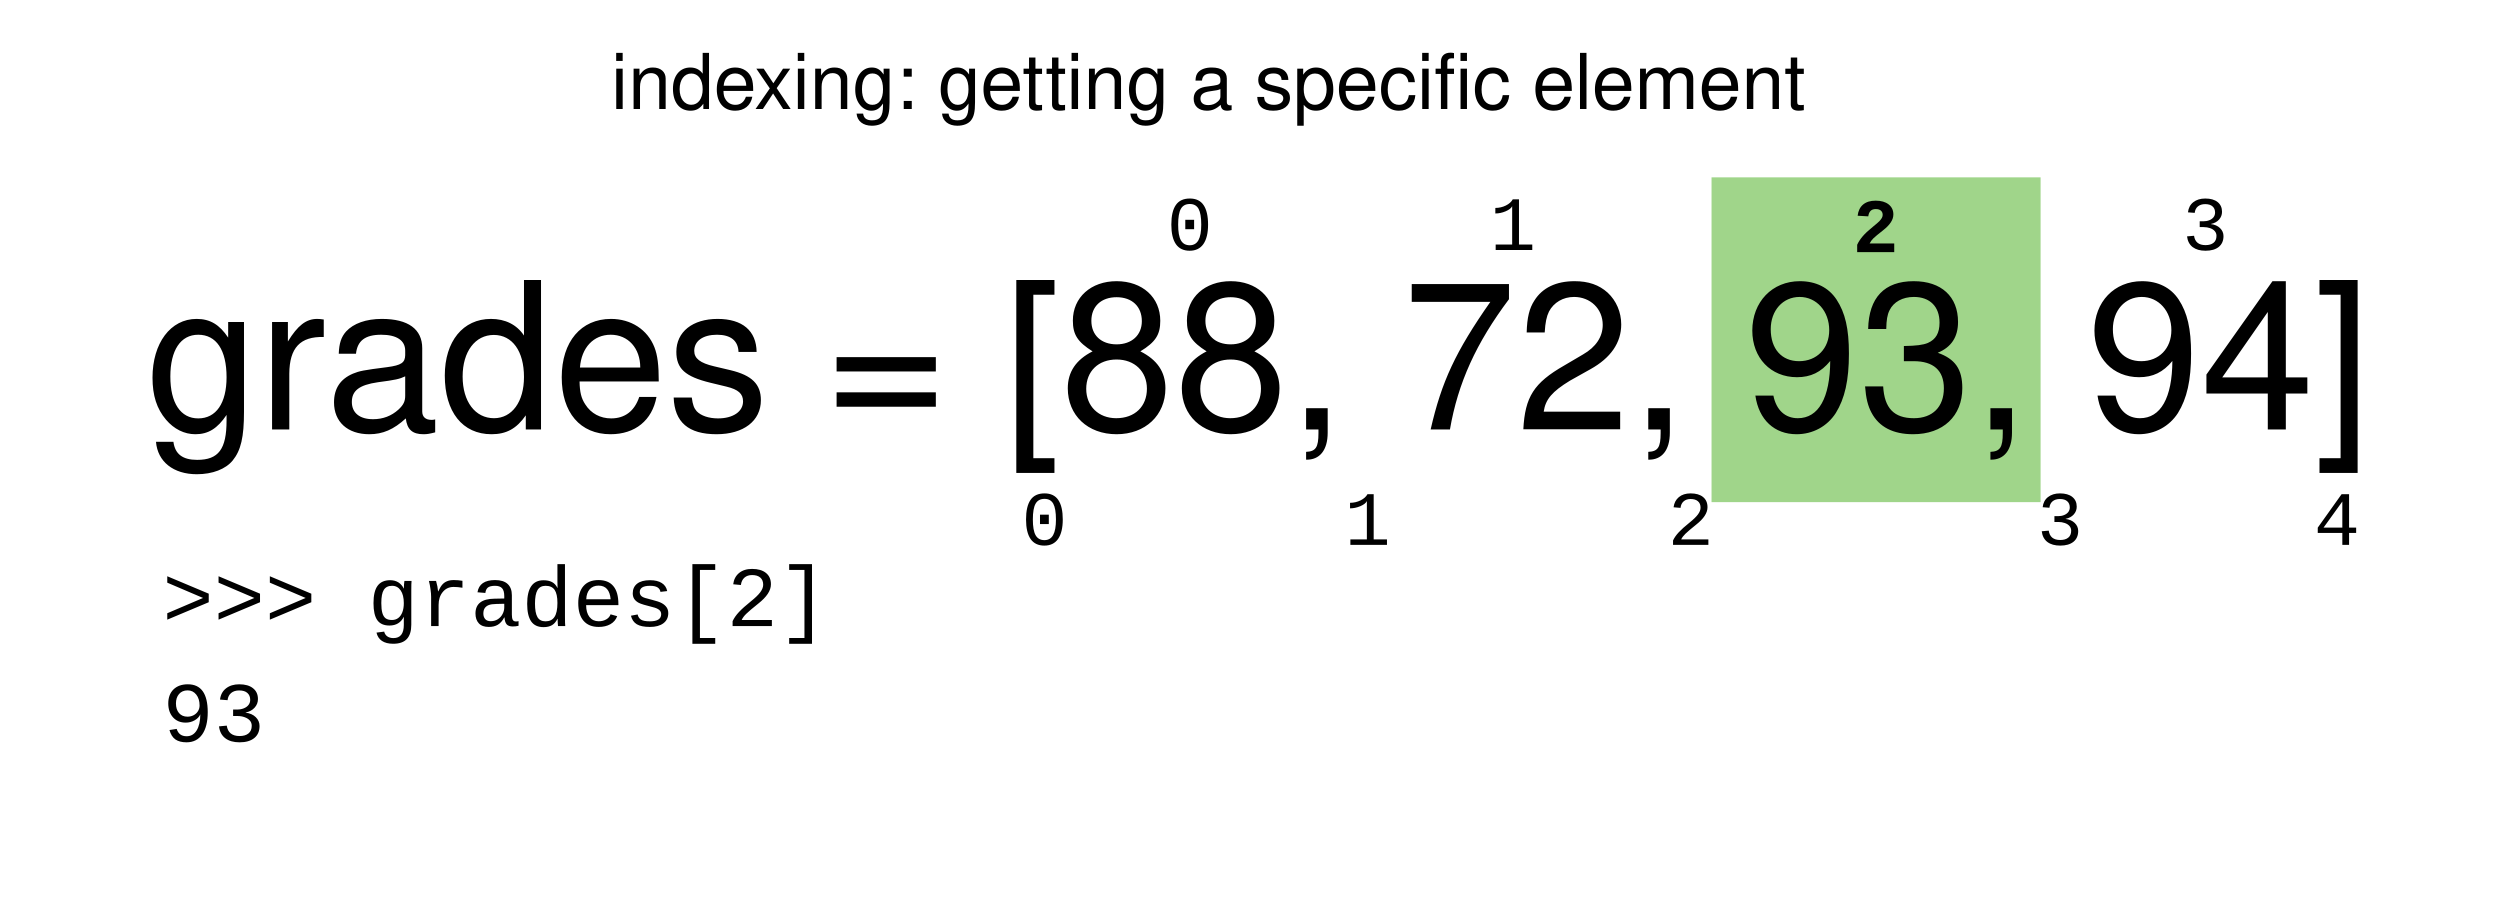
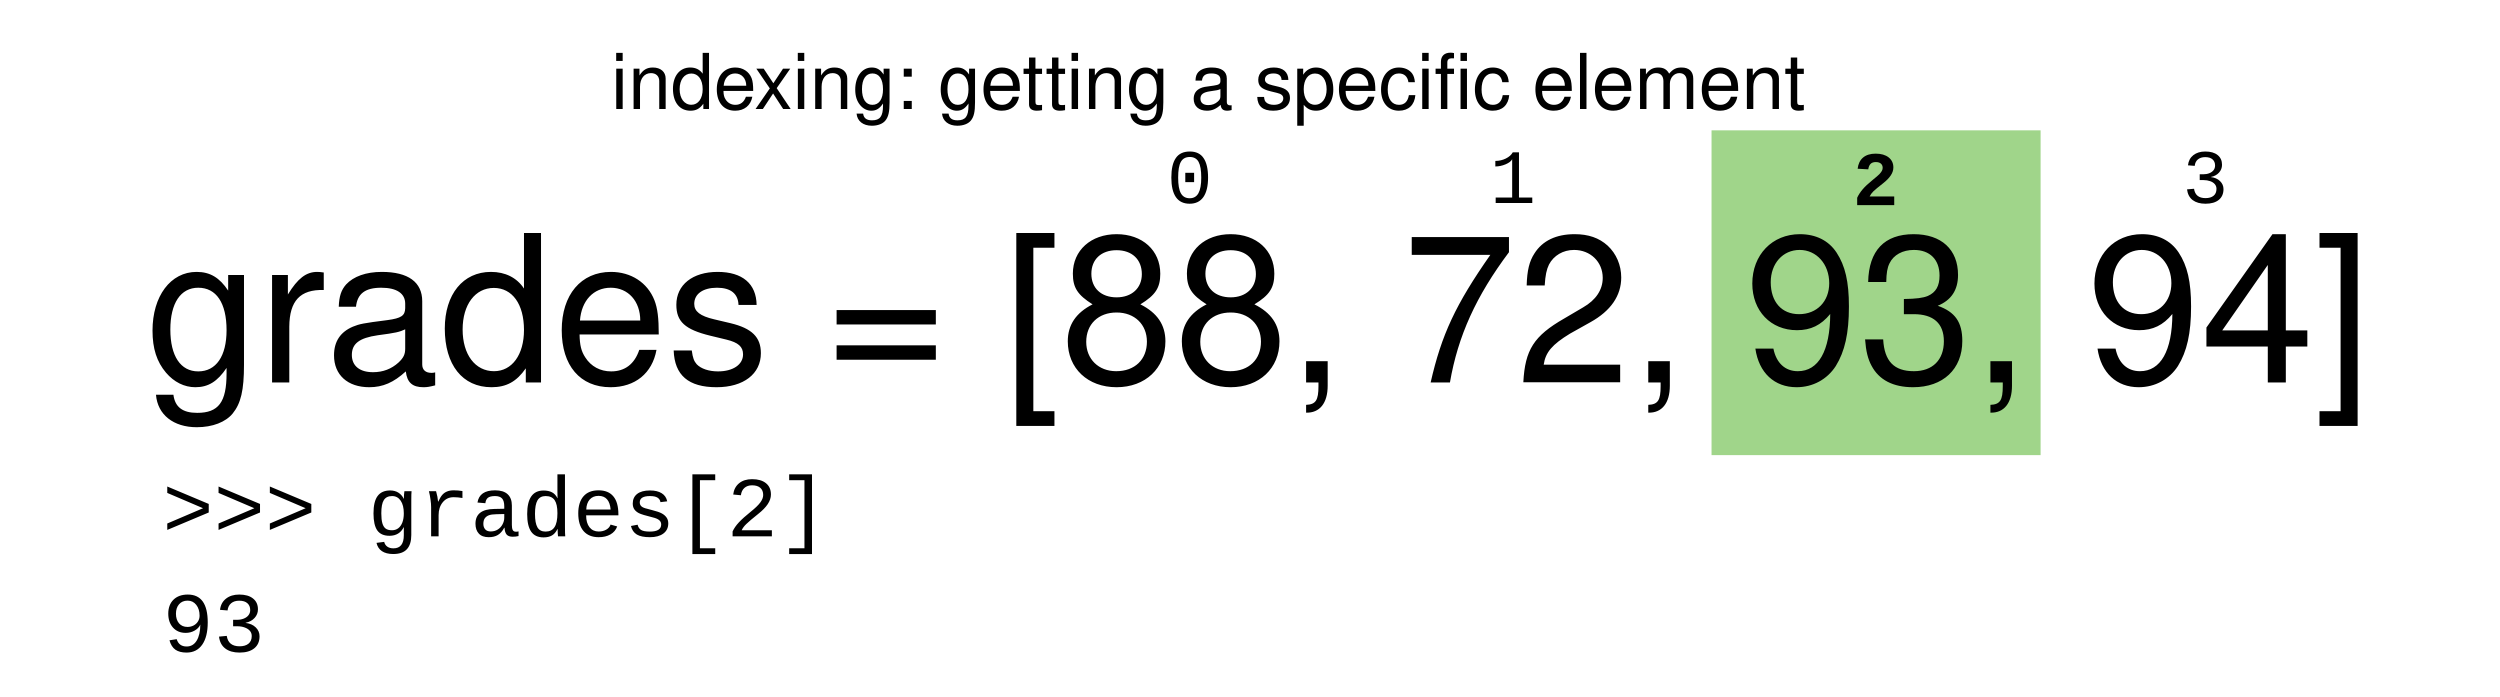
- <svg xmlns="http://www.w3.org/2000/svg" width="585" height="213">
+ <svg xmlns="http://www.w3.org/2000/svg" width="585" height="163">
  <g>
-     <rect x="-1" y="-1" width="587" height="215" id="canvas_background" fill="#fff" />
+     <rect x="-1" y="-1" width="587" height="165" id="canvas_background" fill="#fff" />
    <g id="canvasGrid" display="none">
      <rect id="svg_3" width="100%" height="100%" x="0" y="0" stroke-width="0" fill="url(#gridpattern)" />
    </g>
  </g>
  <g>
-     <rect stroke-width="0" id="svg_5" height="76" width="77" y="41.5" x="400.5" stroke="#000" fill="#A0D58A" />
+     <rect stroke-width="0" id="svg_5" height="76" width="77" y="30.5" x="400.5" stroke="#000" fill="#A0D58A" />
    <text fill="#000000" stroke-width="0" x="505.604" y="238.823" id="svg_1" font-size="24" font-family="Helvetica, Arial, sans-serif" text-anchor="start" xml:space="preserve" transform="matrix(20.18501,0,0,1.823529,-9963.616,-210.4118) " stroke="#000" />
-     <text fill="#000000" stroke-width="0" stroke-opacity="null" fill-opacity="null" x="34" y="100.5" id="svg_2" font-size="48" font-family="Helvetica, Arial, sans-serif" text-anchor="start" xml:space="preserve" font-weight="normal" stroke="#000">grades = [88, 72, 93, 94]</text>
+     <text fill="#000000" stroke-width="0" stroke-opacity="null" fill-opacity="null" x="34" y="89.5" id="svg_2" font-size="48" font-family="Helvetica, Arial, sans-serif" text-anchor="start" xml:space="preserve" font-weight="normal" stroke="#000">grades = [88, 72, 93, 94]</text>
    <text fill="#000000" stroke-width="0" stroke-opacity="null" fill-opacity="null" x="271.148" y="135.5" id="svg_4" font-size="48" font-family="Helvetica, Arial, sans-serif" text-anchor="start" xml:space="preserve" transform="matrix(9.393442,0,0,1,-2283.016,0) " stroke="#000" />
-     <text fill="#000000" stroke="#000" stroke-width="0" stroke-opacity="null" fill-opacity="null" x="239" y="127.5" id="svg_6" font-size="18" font-family="'Courier New', Courier, monospace" text-anchor="start" xml:space="preserve">0      1      2       3     4</text>
-     <text fill="#000000" stroke="#000" stroke-width="0" stroke-opacity="null" fill-opacity="null" x="273" y="58.5" id="svg_8" font-size="18" font-family="'Courier New', Courier, monospace" text-anchor="start" xml:space="preserve">0      1              3</text>
+     <text fill="#000000" stroke="#000" stroke-width="0" stroke-opacity="null" fill-opacity="null" x="273" y="47.5" id="svg_8" font-size="18" font-family="'Courier New', Courier, monospace" text-anchor="start" xml:space="preserve">0      1              3</text>
    <text fill="#000000" stroke="#000" stroke-width="0" stroke-opacity="null" fill-opacity="null" x="143" y="25.5" id="svg_10" font-size="18" font-family="Helvetica, Arial, sans-serif" text-anchor="start" xml:space="preserve">indexing: getting a specific element</text>
    <text fill="#000000" stroke-width="0" stroke-opacity="null" fill-opacity="null" x="247.443" y="332.5" id="svg_12" font-size="48" font-family="'Courier New', Courier, monospace" text-anchor="start" xml:space="preserve" transform="matrix(6.770492,0,0,1,-1590.311,-47) " stroke="#000" />
-     <text fill="#000000" stroke="#000" stroke-width="0" stroke-opacity="null" fill-opacity="null" x="38" y="146.5" id="svg_17" font-size="20" font-family="'Courier New', Courier, monospace" text-anchor="start" xml:space="preserve">&gt;&gt;&gt; grades[2]</text>
-     <text fill="#000000" stroke="#000" stroke-width="0" stroke-opacity="null" fill-opacity="null" x="38" y="173.5" id="svg_18" font-size="20" font-family="'Courier New', Courier, monospace" text-anchor="start" xml:space="preserve">93</text>
-     <text font-weight="bold" xml:space="preserve" text-anchor="start" font-family="'Courier New', Courier, monospace" font-size="18" id="svg_11" y="59" x="433.5" fill-opacity="null" stroke-opacity="null" stroke-width="0" stroke="#000" fill="#000000">2</text>
+     <text fill="#000000" stroke="#000" stroke-width="0" stroke-opacity="null" fill-opacity="null" x="38" y="125.5" id="svg_17" font-size="20" font-family="'Courier New', Courier, monospace" text-anchor="start" xml:space="preserve">&gt;&gt;&gt; grades[2]</text>
+     <text fill="#000000" stroke="#000" stroke-width="0" stroke-opacity="null" fill-opacity="null" x="38" y="152.5" id="svg_18" font-size="20" font-family="'Courier New', Courier, monospace" text-anchor="start" xml:space="preserve">93</text>
+     <text font-weight="bold" xml:space="preserve" text-anchor="start" font-family="'Courier New', Courier, monospace" font-size="18" id="svg_11" y="48" x="433.5" fill-opacity="null" stroke-opacity="null" stroke-width="0" stroke="#000" fill="#000000">2</text>
  </g>
</svg>
